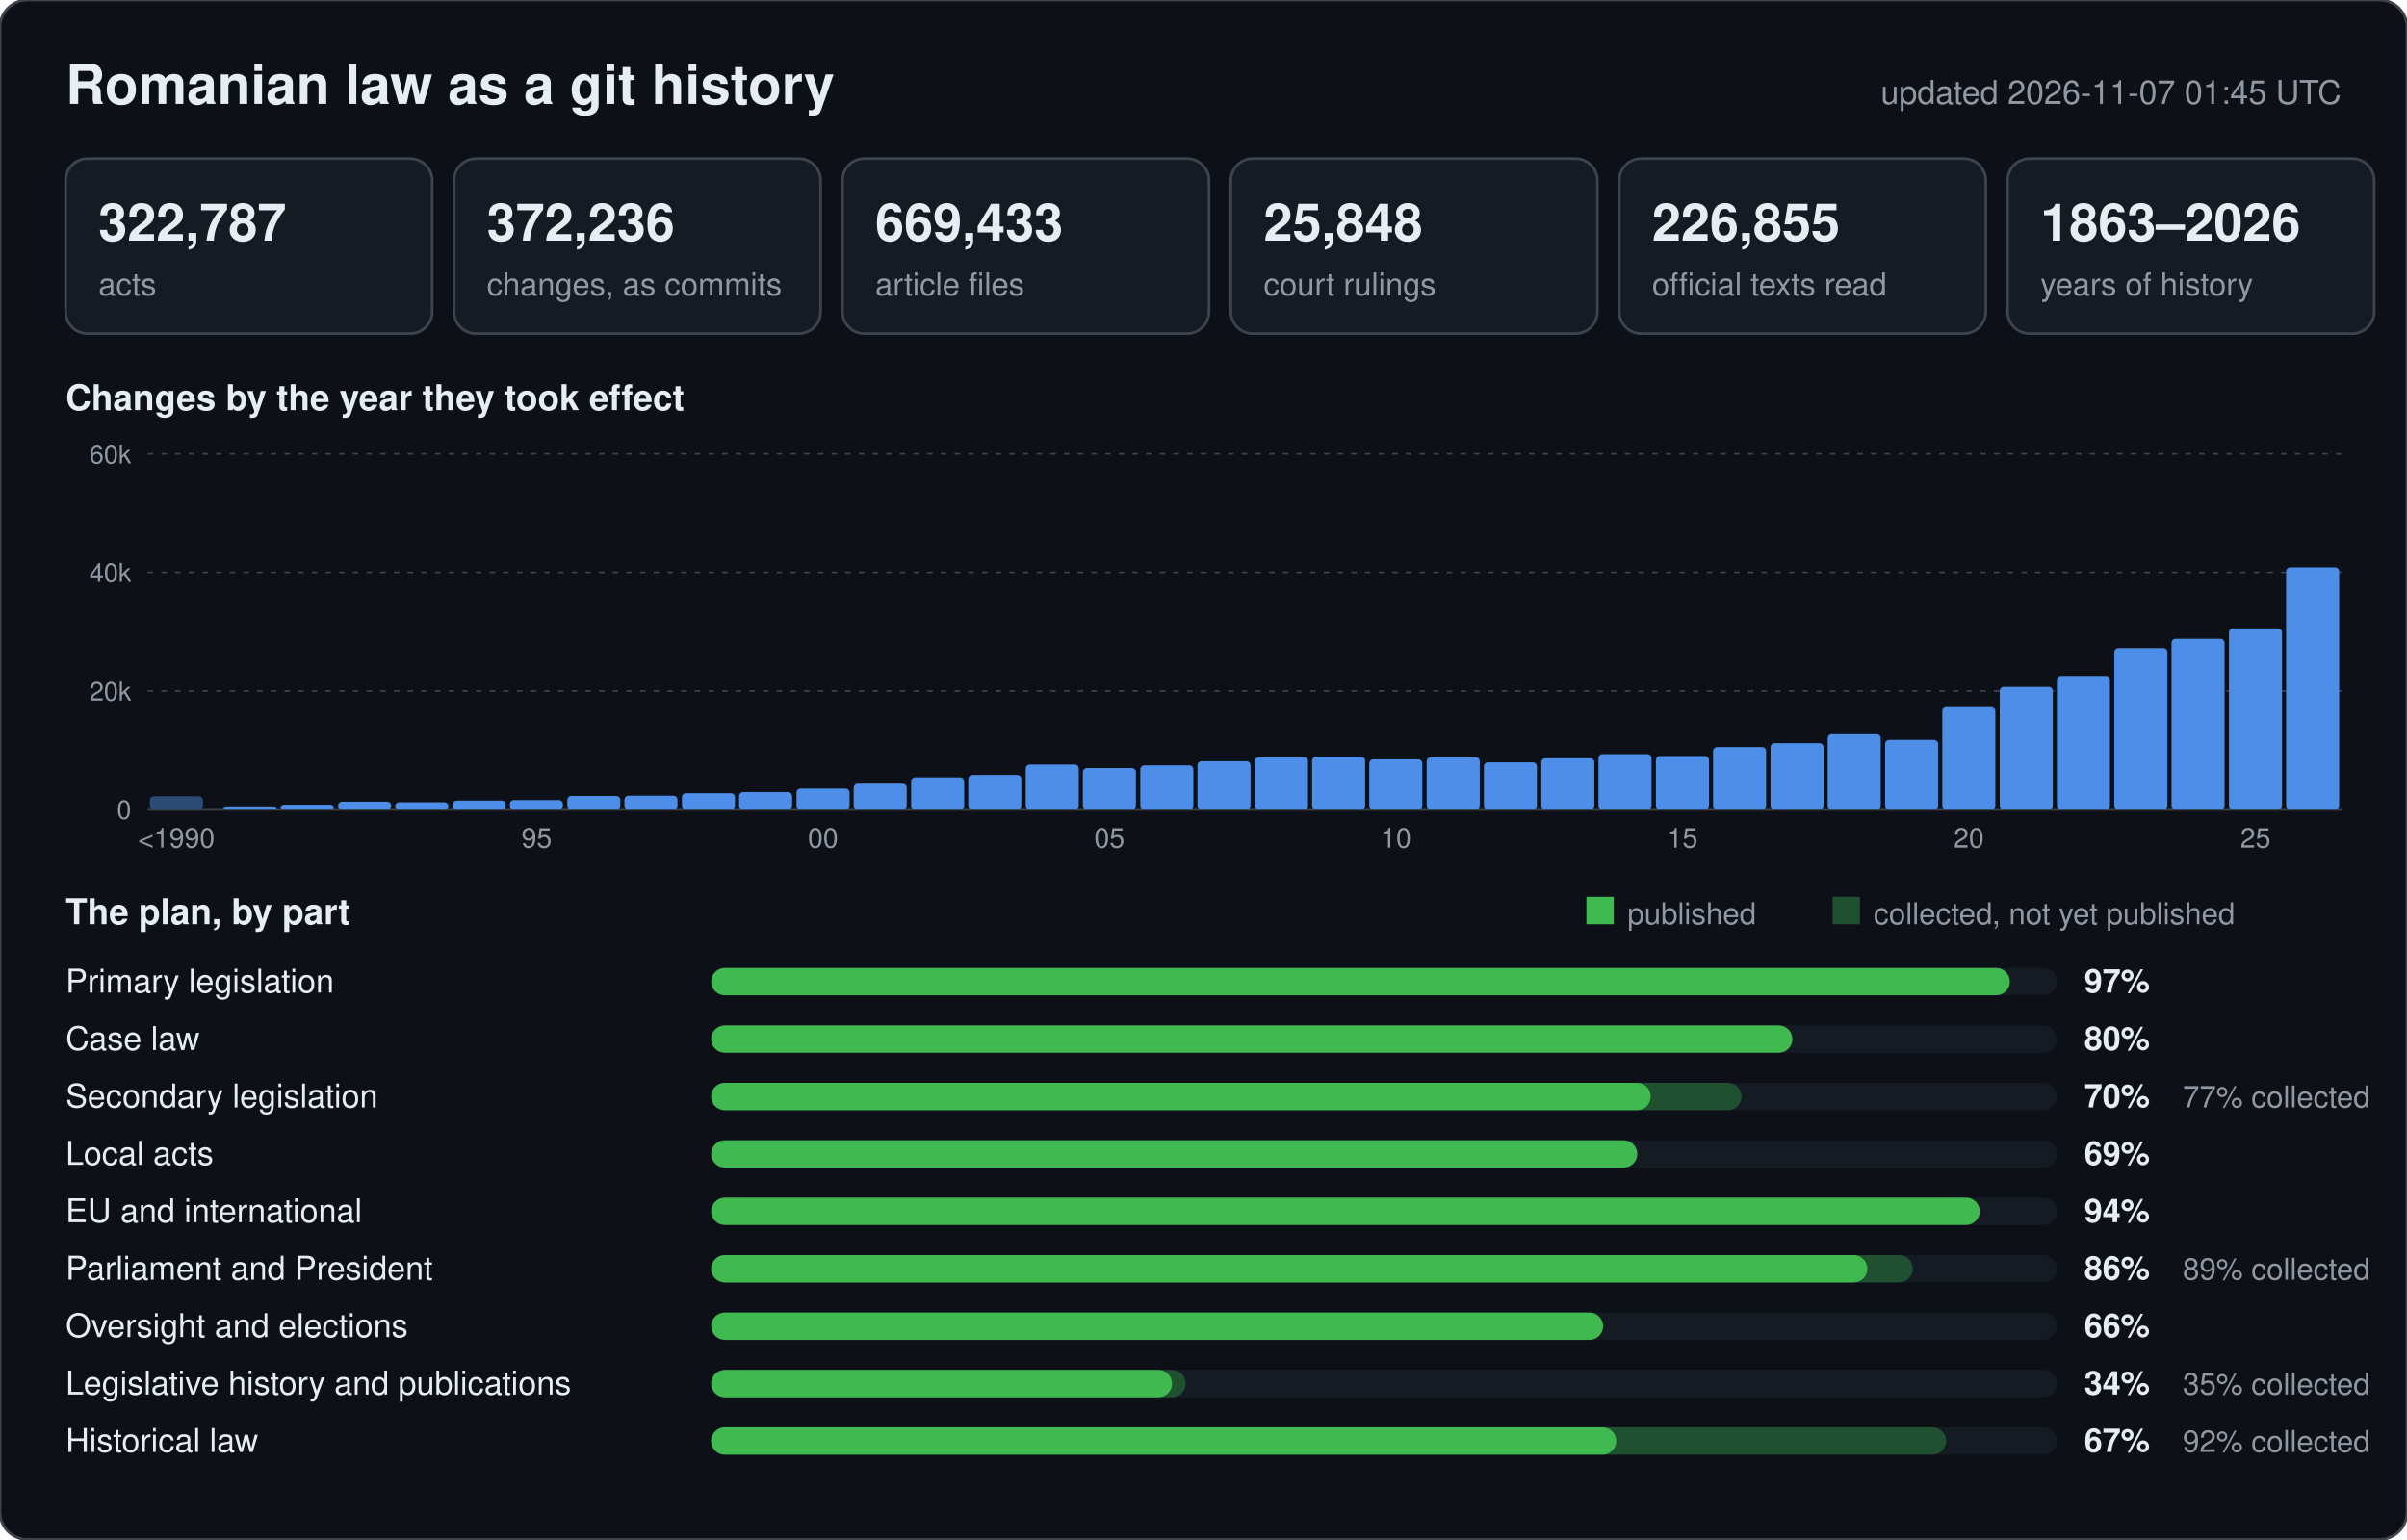
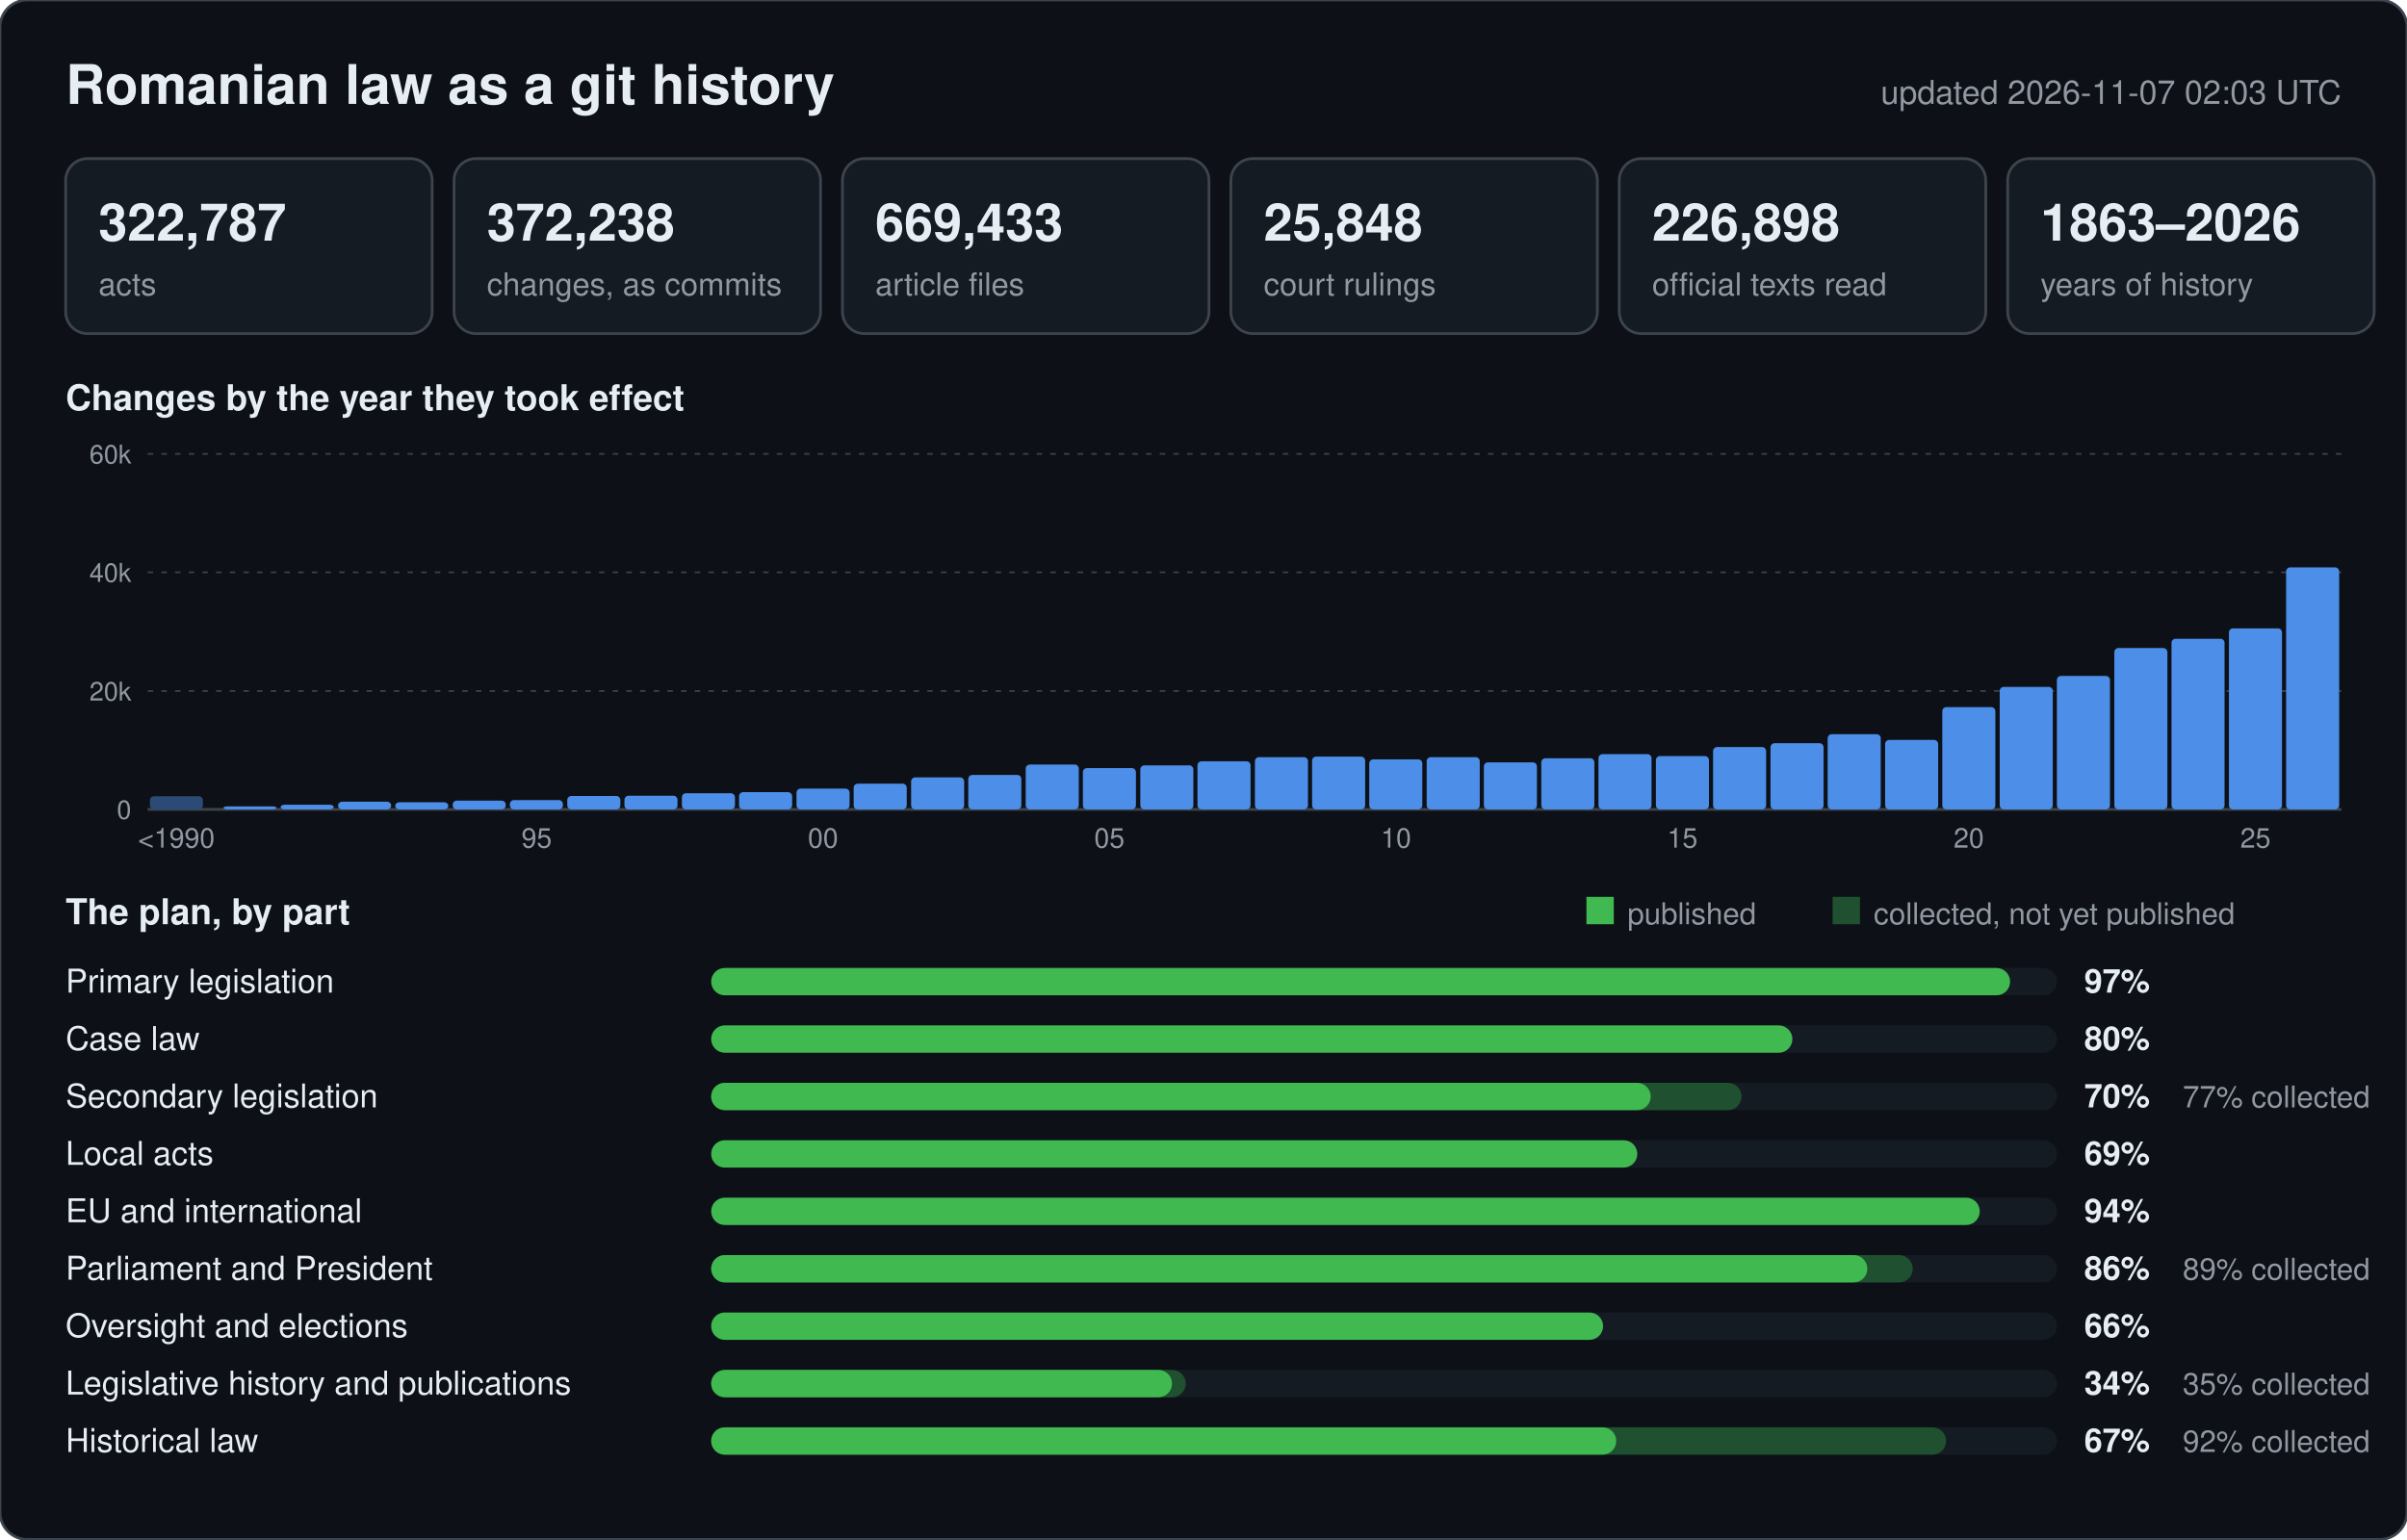
<svg xmlns="http://www.w3.org/2000/svg" width="880" height="563" viewBox="0 0 880 563" font-family="-apple-system,BlinkMacSystemFont,Segoe UI,Helvetica,Arial,sans-serif">
  <rect width="880" height="563" rx="10" fill="#0d1117" stroke="#3d444d" />
  <text x="24" y="38" font-size="20" font-weight="600" fill="#e6edf3">Romanian law as a git history</text>
-   <text x="856" y="38" font-size="12" text-anchor="end" fill="#9198a1">updated 2026-11-07 01:45 UTC</text>
+   <text x="856" y="38" font-size="12" text-anchor="end" fill="#9198a1">updated 2026-11-07 02:03 UTC</text>
  <rect x="24" y="58" width="134" height="64" rx="8" fill="#151b23" stroke="#3d444d" />
  <text x="36" y="88" font-size="19" font-weight="600" fill="#e6edf3">322,787</text>
  <text x="36" y="108" font-size="11.5" fill="#9198a1">acts</text>
  <rect x="166" y="58" width="134" height="64" rx="8" fill="#151b23" stroke="#3d444d" />
-   <text x="178" y="88" font-size="19" font-weight="600" fill="#e6edf3">372,236</text>
+   <text x="178" y="88" font-size="19" font-weight="600" fill="#e6edf3">372,238</text>
  <text x="178" y="108" font-size="11.5" fill="#9198a1">changes, as commits</text>
  <rect x="308" y="58" width="134" height="64" rx="8" fill="#151b23" stroke="#3d444d" />
  <text x="320" y="88" font-size="19" font-weight="600" fill="#e6edf3">669,433</text>
  <text x="320" y="108" font-size="11.5" fill="#9198a1">article files</text>
  <rect x="450" y="58" width="134" height="64" rx="8" fill="#151b23" stroke="#3d444d" />
  <text x="462" y="88" font-size="19" font-weight="600" fill="#e6edf3">25,848</text>
  <text x="462" y="108" font-size="11.5" fill="#9198a1">court rulings</text>
  <rect x="592" y="58" width="134" height="64" rx="8" fill="#151b23" stroke="#3d444d" />
-   <text x="604" y="88" font-size="19" font-weight="600" fill="#e6edf3">226,855</text>
+   <text x="604" y="88" font-size="19" font-weight="600" fill="#e6edf3">226,898</text>
  <text x="604" y="108" font-size="11.5" fill="#9198a1">official texts read</text>
  <rect x="734" y="58" width="134" height="64" rx="8" fill="#151b23" stroke="#3d444d" />
  <text x="746" y="88" font-size="19" font-weight="600" fill="#e6edf3">1863–2026</text>
  <text x="746" y="108" font-size="11.5" fill="#9198a1">years of history</text>
  <text x="24" y="150" font-size="13" font-weight="600" fill="#e6edf3">Changes by the year they took effect</text>
  <line x1="54" y1="296.0" x2="856" y2="296.0" stroke="#3d444d" stroke-width="1" />
  <text x="48" y="299.5" font-size="9.5" text-anchor="end" fill="#9198a1">0</text>
  <line x1="54" y1="252.7" x2="856" y2="252.7" stroke="#3d444d" stroke-width="0.6" stroke-dasharray="2 3" />
  <text x="48" y="256.2" font-size="9.5" text-anchor="end" fill="#9198a1">20k</text>
  <line x1="54" y1="209.3" x2="856" y2="209.3" stroke="#3d444d" stroke-width="0.6" stroke-dasharray="2 3" />
  <text x="48" y="212.8" font-size="9.5" text-anchor="end" fill="#9198a1">40k</text>
  <line x1="54" y1="166.0" x2="856" y2="166.0" stroke="#3d444d" stroke-width="0.6" stroke-dasharray="2 3" />
  <text x="48" y="169.5" font-size="9.5" text-anchor="end" fill="#9198a1">60k</text>
  <rect x="54.8" y="291.2" width="19.4" height="4.8" rx="1.5" fill="#2b4a75" />
  <text x="64.5" y="310" font-size="10" text-anchor="middle" fill="#9198a1">&lt;1990</text>
  <rect x="81.7" y="294.9" width="19.4" height="1.1" rx="1.5" fill="#4c8ee8" />
  <rect x="102.6" y="294.3" width="19.4" height="1.7" rx="1.5" fill="#4c8ee8" />
  <rect x="123.6" y="293.2" width="19.4" height="2.8" rx="1.5" fill="#4c8ee8" />
  <rect x="144.5" y="293.4" width="19.4" height="2.6" rx="1.5" fill="#4c8ee8" />
  <rect x="165.5" y="292.8" width="19.4" height="3.2" rx="1.5" fill="#4c8ee8" />
  <rect x="186.4" y="292.6" width="19.4" height="3.4" rx="1.5" fill="#4c8ee8" />
  <text x="196.2" y="310" font-size="10" text-anchor="middle" fill="#9198a1">95</text>
  <rect x="207.4" y="291.1" width="19.4" height="4.9" rx="1.5" fill="#4c8ee8" />
  <rect x="228.3" y="291.0" width="19.4" height="5.0" rx="1.5" fill="#4c8ee8" />
  <rect x="249.3" y="290.1" width="19.4" height="5.9" rx="1.5" fill="#4c8ee8" />
  <rect x="270.2" y="289.7" width="19.4" height="6.3" rx="1.5" fill="#4c8ee8" />
  <rect x="291.2" y="288.4" width="19.4" height="7.6" rx="1.5" fill="#4c8ee8" />
  <text x="300.9" y="310" font-size="10" text-anchor="middle" fill="#9198a1">00</text>
  <rect x="312.1" y="286.6" width="19.4" height="9.4" rx="1.5" fill="#4c8ee8" />
  <rect x="333.1" y="284.3" width="19.4" height="11.7" rx="1.5" fill="#4c8ee8" />
  <rect x="354.0" y="283.4" width="19.4" height="12.6" rx="1.5" fill="#4c8ee8" />
  <rect x="375.0" y="279.6" width="19.4" height="16.4" rx="1.5" fill="#4c8ee8" />
  <rect x="395.9" y="280.9" width="19.4" height="15.1" rx="1.5" fill="#4c8ee8" />
  <text x="405.6" y="310" font-size="10" text-anchor="middle" fill="#9198a1">05</text>
  <rect x="416.9" y="279.9" width="19.4" height="16.1" rx="1.5" fill="#4c8ee8" />
  <rect x="437.8" y="278.4" width="19.4" height="17.6" rx="1.5" fill="#4c8ee8" />
  <rect x="458.8" y="276.9" width="19.4" height="19.1" rx="1.5" fill="#4c8ee8" />
  <rect x="479.7" y="276.7" width="19.4" height="19.3" rx="1.5" fill="#4c8ee8" />
  <rect x="500.6" y="277.7" width="19.4" height="18.3" rx="1.5" fill="#4c8ee8" />
  <text x="510.4" y="310" font-size="10" text-anchor="middle" fill="#9198a1">10</text>
  <rect x="521.6" y="276.9" width="19.4" height="19.1" rx="1.5" fill="#4c8ee8" />
  <rect x="542.5" y="278.8" width="19.4" height="17.2" rx="1.5" fill="#4c8ee8" />
  <rect x="563.5" y="277.3" width="19.4" height="18.7" rx="1.5" fill="#4c8ee8" />
  <rect x="584.4" y="275.8" width="19.4" height="20.2" rx="1.5" fill="#4c8ee8" />
  <rect x="605.4" y="276.5" width="19.4" height="19.5" rx="1.5" fill="#4c8ee8" />
  <text x="615.1" y="310" font-size="10" text-anchor="middle" fill="#9198a1">15</text>
  <rect x="626.3" y="273.2" width="19.4" height="22.8" rx="1.5" fill="#4c8ee8" />
  <rect x="647.3" y="271.8" width="19.4" height="24.2" rx="1.5" fill="#4c8ee8" />
  <rect x="668.2" y="268.5" width="19.4" height="27.5" rx="1.5" fill="#4c8ee8" />
  <rect x="689.2" y="270.6" width="19.4" height="25.4" rx="1.5" fill="#4c8ee8" />
  <rect x="710.1" y="258.6" width="19.4" height="37.4" rx="1.5" fill="#4c8ee8" />
  <text x="719.8" y="310" font-size="10" text-anchor="middle" fill="#9198a1">20</text>
  <rect x="731.1" y="251.2" width="19.4" height="44.8" rx="1.5" fill="#4c8ee8" />
  <rect x="752.0" y="247.2" width="19.4" height="48.8" rx="1.5" fill="#4c8ee8" />
  <rect x="773.0" y="237.0" width="19.4" height="59.0" rx="1.5" fill="#4c8ee8" />
  <rect x="793.9" y="233.6" width="19.4" height="62.4" rx="1.5" fill="#4c8ee8" />
  <rect x="814.9" y="229.8" width="19.4" height="66.2" rx="1.5" fill="#4c8ee8" />
  <text x="824.6" y="310" font-size="10" text-anchor="middle" fill="#9198a1">25</text>
  <rect x="835.8" y="207.5" width="19.4" height="88.5" rx="1.5" fill="#4c8ee8" />
  <text x="24" y="338" font-size="13" font-weight="600" fill="#e6edf3">The plan, by part</text>
  <rect x="580" y="328" width="10" height="10" fill="#3fb950" />
  <text x="595" y="338" font-size="11" fill="#9198a1">published</text>
  <rect x="670" y="328" width="10" height="10" fill="#1f5130" />
  <text x="685" y="338" font-size="11" fill="#9198a1">collected, not yet published</text>
  <text x="24" y="363" font-size="12" fill="#e6edf3">Primary legislation</text>
  <rect x="260" y="354" width="492" height="10" rx="5" fill="#151b23" />
-   <rect x="260" y="354" width="474.8" height="10" rx="5" fill="#3fb950" />
+   <rect x="260" y="354" width="474.9" height="10" rx="5" fill="#3fb950" />
  <text x="762" y="363" font-size="12" font-weight="600" fill="#e6edf3">97%</text>
  <text x="24" y="384" font-size="12" fill="#e6edf3">Case law</text>
  <rect x="260" y="375" width="492" height="10" rx="5" fill="#151b23" />
  <rect x="260" y="375" width="395.3" height="10" rx="5" fill="#3fb950" />
  <text x="762" y="384" font-size="12" font-weight="600" fill="#e6edf3">80%</text>
  <text x="24" y="405" font-size="12" fill="#e6edf3">Secondary legislation</text>
  <rect x="260" y="396" width="492" height="10" rx="5" fill="#151b23" />
  <rect x="260" y="396" width="376.7" height="10" rx="5" fill="#1f5130" />
  <rect x="260" y="396" width="343.5" height="10" rx="5" fill="#3fb950" />
  <text x="762" y="405" font-size="12" font-weight="600" fill="#e6edf3">70%</text>
  <text x="798" y="405" font-size="11" fill="#9198a1">77% collected</text>
  <text x="24" y="426" font-size="12" fill="#e6edf3">Local acts</text>
  <rect x="260" y="417" width="492" height="10" rx="5" fill="#151b23" />
  <rect x="260" y="417" width="338.6" height="10" rx="5" fill="#3fb950" />
  <text x="762" y="426" font-size="12" font-weight="600" fill="#e6edf3">69%</text>
  <text x="24" y="447" font-size="12" fill="#e6edf3">EU and international</text>
  <rect x="260" y="438" width="492" height="10" rx="5" fill="#151b23" />
  <rect x="260" y="438" width="463.8" height="10" rx="5" fill="#3fb950" />
  <text x="762" y="447" font-size="12" font-weight="600" fill="#e6edf3">94%</text>
  <text x="24" y="468" font-size="12" fill="#e6edf3">Parliament and President</text>
  <rect x="260" y="459" width="492" height="10" rx="5" fill="#151b23" />
  <rect x="260" y="459" width="439.3" height="10" rx="5" fill="#1f5130" />
  <rect x="260" y="459" width="422.7" height="10" rx="5" fill="#3fb950" />
  <text x="762" y="468" font-size="12" font-weight="600" fill="#e6edf3">86%</text>
  <text x="798" y="468" font-size="11" fill="#9198a1">89% collected</text>
  <text x="24" y="489" font-size="12" fill="#e6edf3">Oversight and elections</text>
  <rect x="260" y="480" width="492" height="10" rx="5" fill="#151b23" />
  <rect x="260" y="480" width="326.1" height="10" rx="5" fill="#3fb950" />
  <text x="762" y="489" font-size="12" font-weight="600" fill="#e6edf3">66%</text>
  <text x="24" y="510" font-size="12" fill="#e6edf3">Legislative history and publications</text>
  <rect x="260" y="501" width="492" height="10" rx="5" fill="#151b23" />
  <rect x="260" y="501" width="173.5" height="10" rx="5" fill="#1f5130" />
  <rect x="260" y="501" width="168.5" height="10" rx="5" fill="#3fb950" />
  <text x="762" y="510" font-size="12" font-weight="600" fill="#e6edf3">34%</text>
  <text x="798" y="510" font-size="11" fill="#9198a1">35% collected</text>
  <text x="24" y="531" font-size="12" fill="#e6edf3">Historical law</text>
  <rect x="260" y="522" width="492" height="10" rx="5" fill="#151b23" />
  <rect x="260" y="522" width="451.5" height="10" rx="5" fill="#1f5130" />
  <rect x="260" y="522" width="330.9" height="10" rx="5" fill="#3fb950" />
  <text x="762" y="531" font-size="12" font-weight="600" fill="#e6edf3">67%</text>
  <text x="798" y="531" font-size="11" fill="#9198a1">92% collected</text>
</svg>
